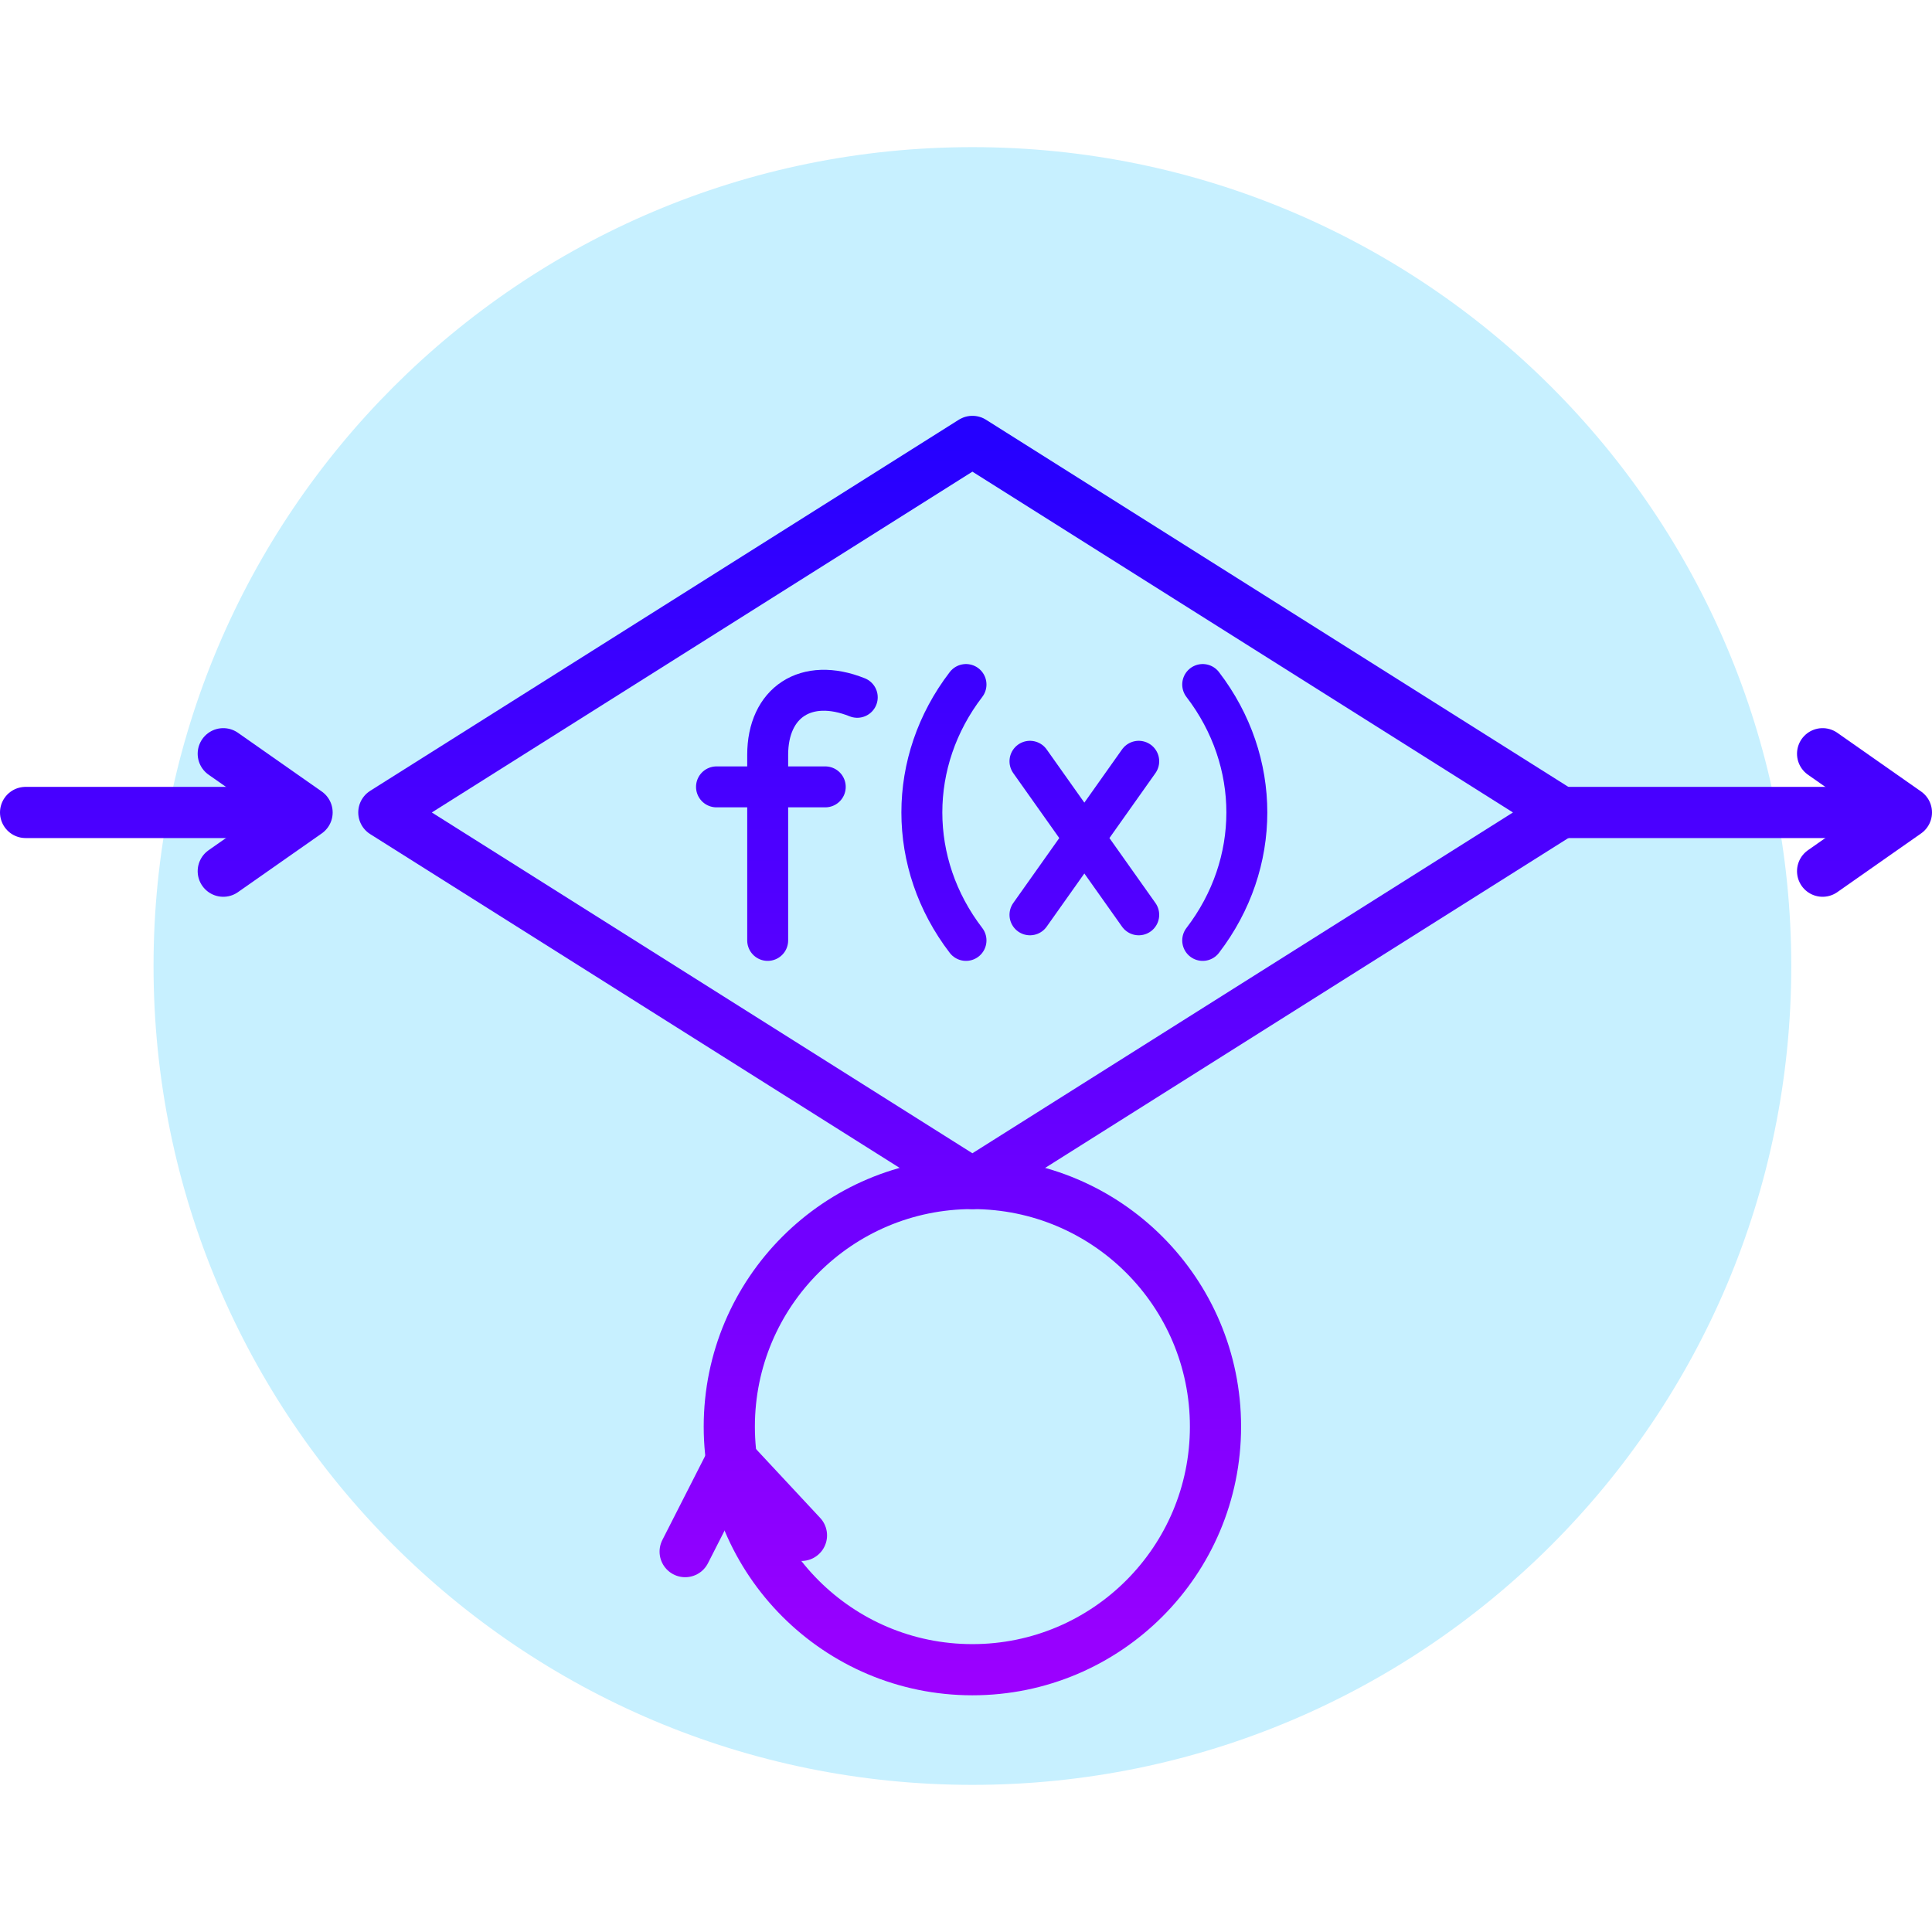
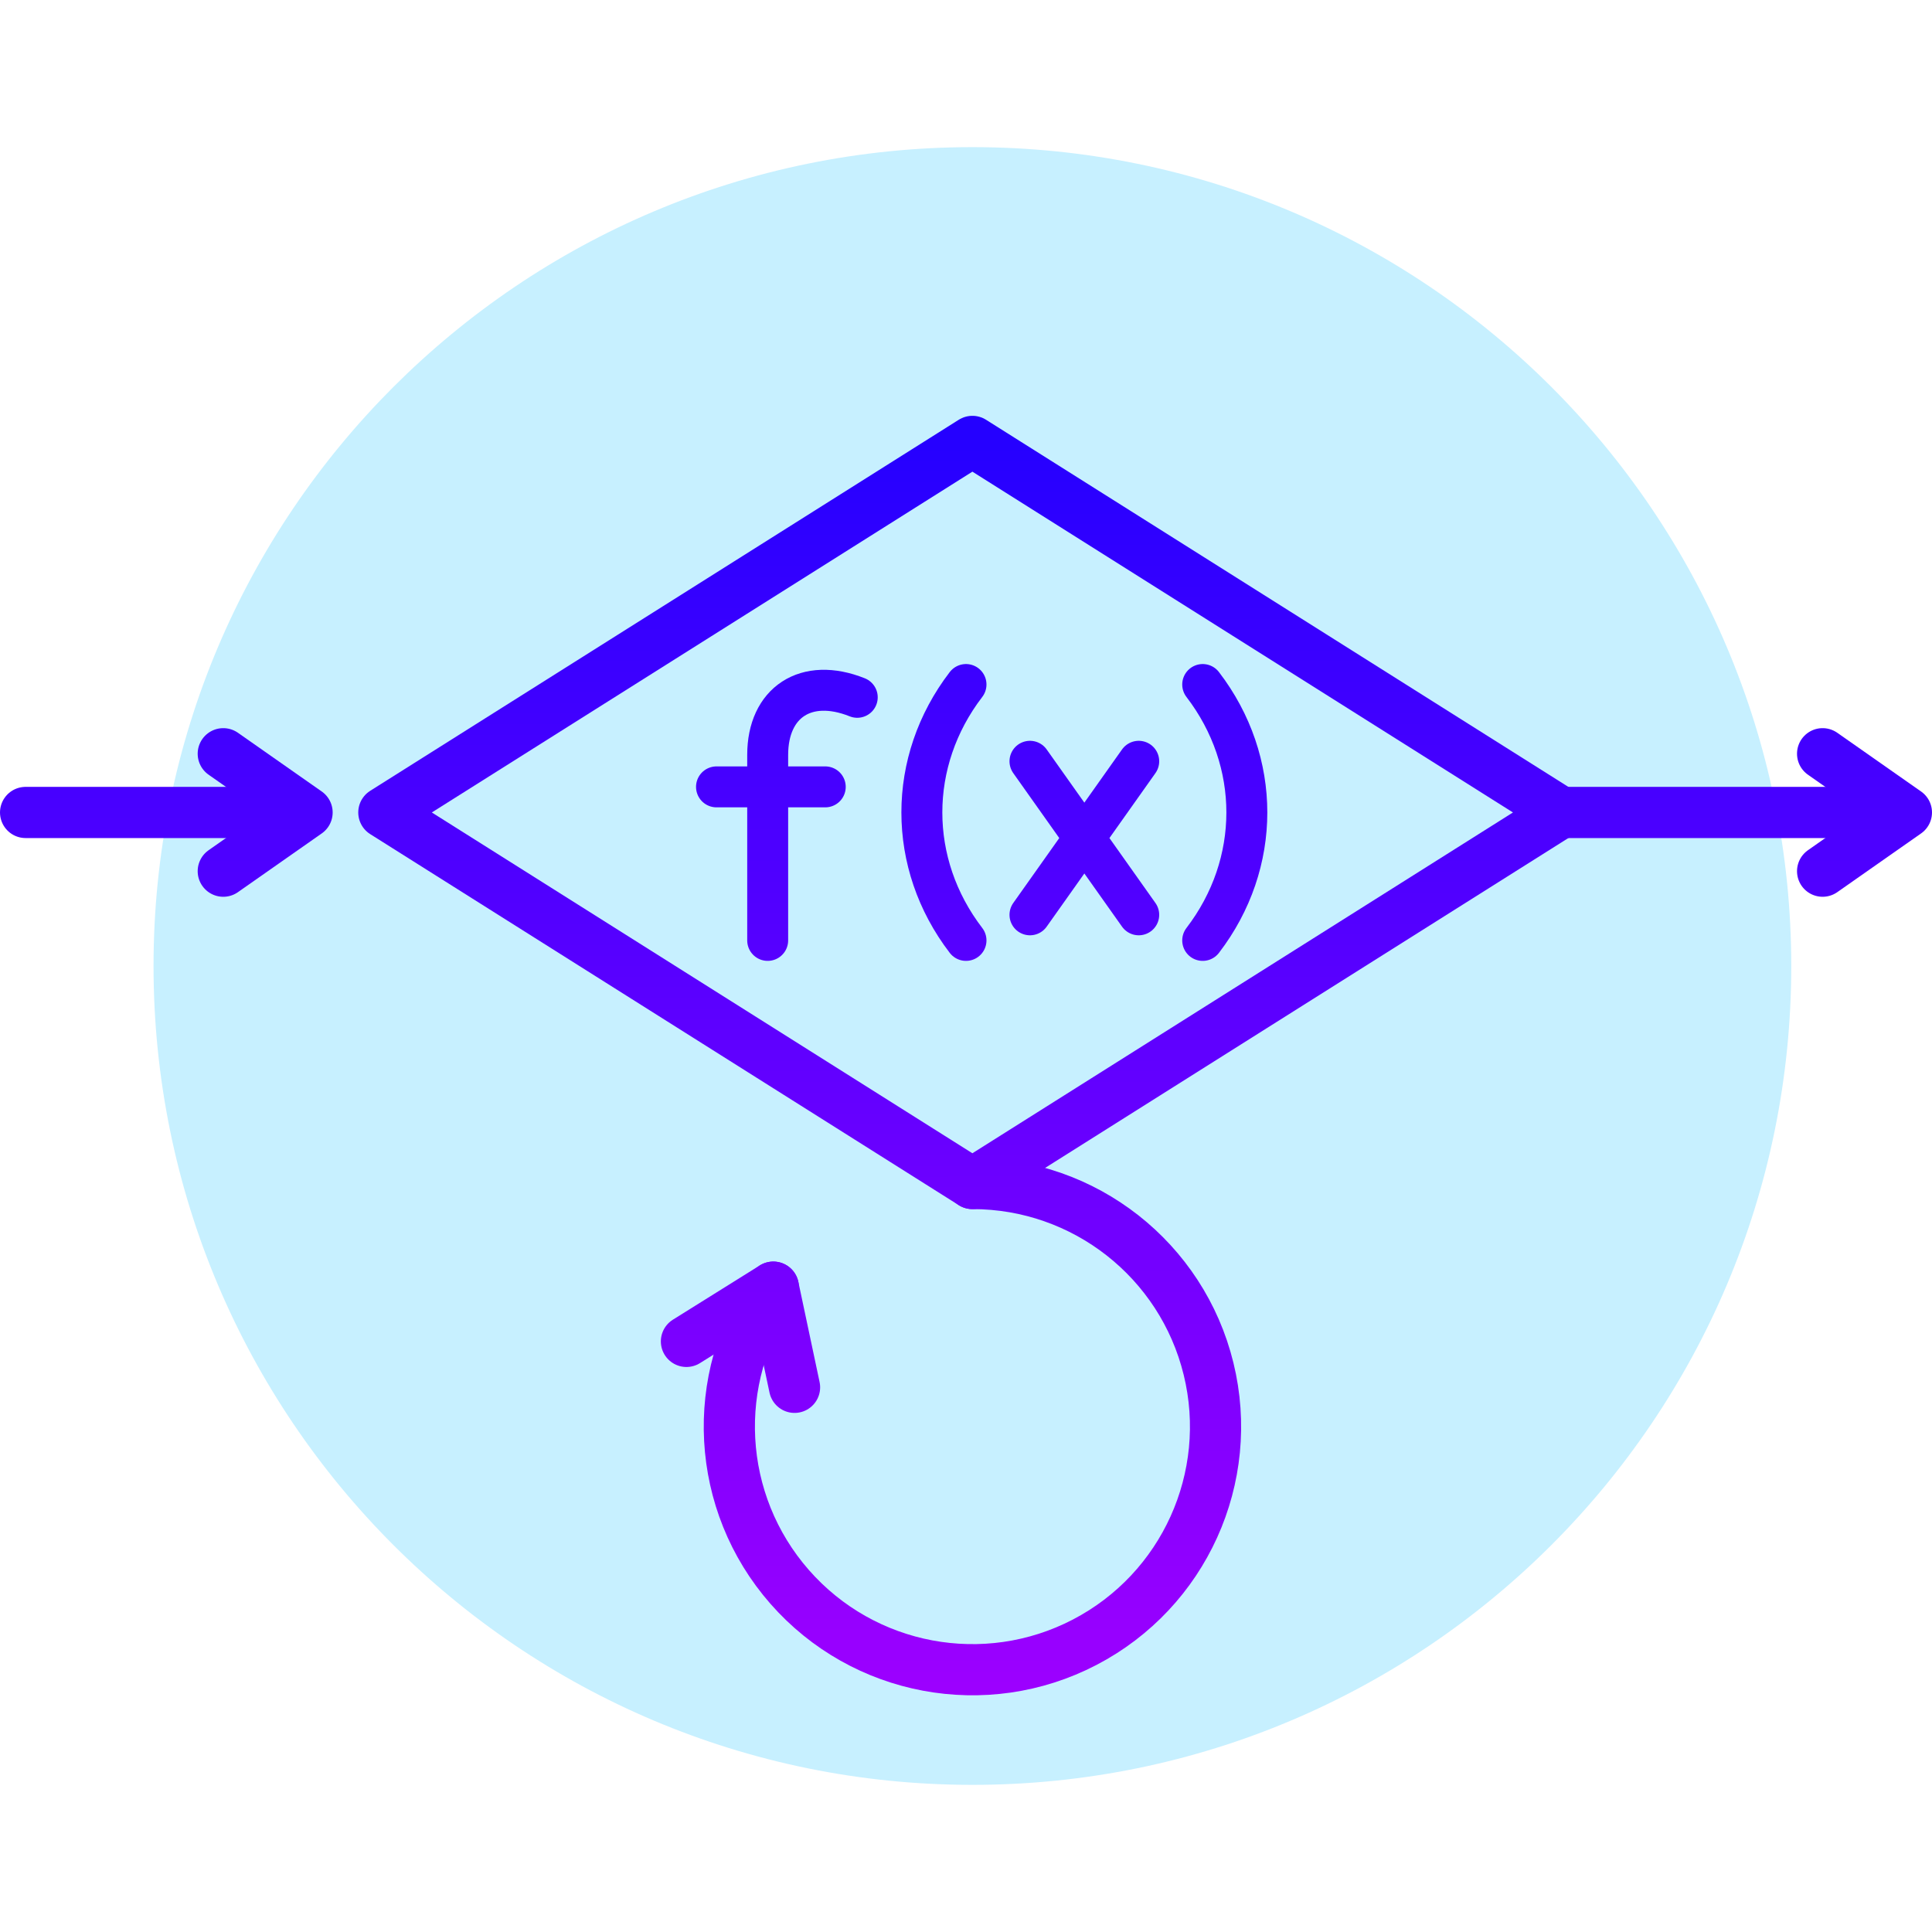
<svg xmlns="http://www.w3.org/2000/svg" width="151" height="151" fill="none" viewBox="4 4.5 151 151">
  <circle cx="80" cy="80" r="64" fill="#c7f0ff" />
  <path stroke="url(#a)" stroke-linecap="round" stroke-linejoin="round" stroke-width="4" d="m34 68 46-29 46 29-46 29Z" />
  <path stroke="url(#a)" stroke-linecap="round" stroke-linejoin="round" stroke-width="4" d="M6 68h21" />
  <path stroke="url(#a)" stroke-linecap="round" stroke-linejoin="round" stroke-width="4" d="M21.45 63.41 28 68l-6.55 4.59" />
  <path stroke="url(#a)" stroke-linecap="round" stroke-linejoin="round" stroke-width="4" d="M126 68h26" />
  <path stroke="url(#a)" stroke-linecap="round" stroke-linejoin="round" stroke-width="4" d="M146.45 63.41 153 68l-6.55 4.59" />
-   <circle cx="80" cy="116" r="19" stroke="url(#a)" stroke-linecap="round" stroke-linejoin="round" stroke-width="4" />
-   <path stroke="url(#a)" stroke-linecap="round" stroke-linejoin="round" stroke-width="4" d="m57.55 125.77 3.63-7.13 5.46 5.86" />
+   <path stroke="url(#a)" stroke-linecap="round" stroke-linejoin="round" stroke-width="4" d="M80 97a19 19 0 1 1-15.56 8.1" />
+   <path stroke="url(#a)" stroke-linecap="round" stroke-linejoin="round" stroke-width="4" d="M57.65 109.34 64.44 105.1 66.1 112.93" />
  <path stroke="url(#a)" stroke-linecap="round" stroke-linejoin="round" stroke-width="3.2" d="M71 59c-4-1.6-7 .4-7 4.5V78m-4-12h8.5" />
  <path stroke="url(#a)" stroke-linecap="round" stroke-linejoin="round" stroke-width="3.2" d="M79.5 58c-4.6 6-4.6 14 0 20" />
  <path stroke="url(#a)" stroke-linecap="round" stroke-linejoin="round" stroke-width="3.2" d="M84.5 64 93 76m0-12-8.5 12" />
  <path stroke="url(#a)" stroke-linecap="round" stroke-linejoin="round" stroke-width="3.2" d="M98 58c4.6 6 4.6 14 0 20" />
  <defs>
    <linearGradient id="a" x1="80" x2="80" y1="36" y2="138" gradientUnits="userSpaceOnUse">
      <stop stop-color="#20f" />
      <stop offset="1" stop-color="#9e00ff" />
    </linearGradient>
  </defs>
</svg>
